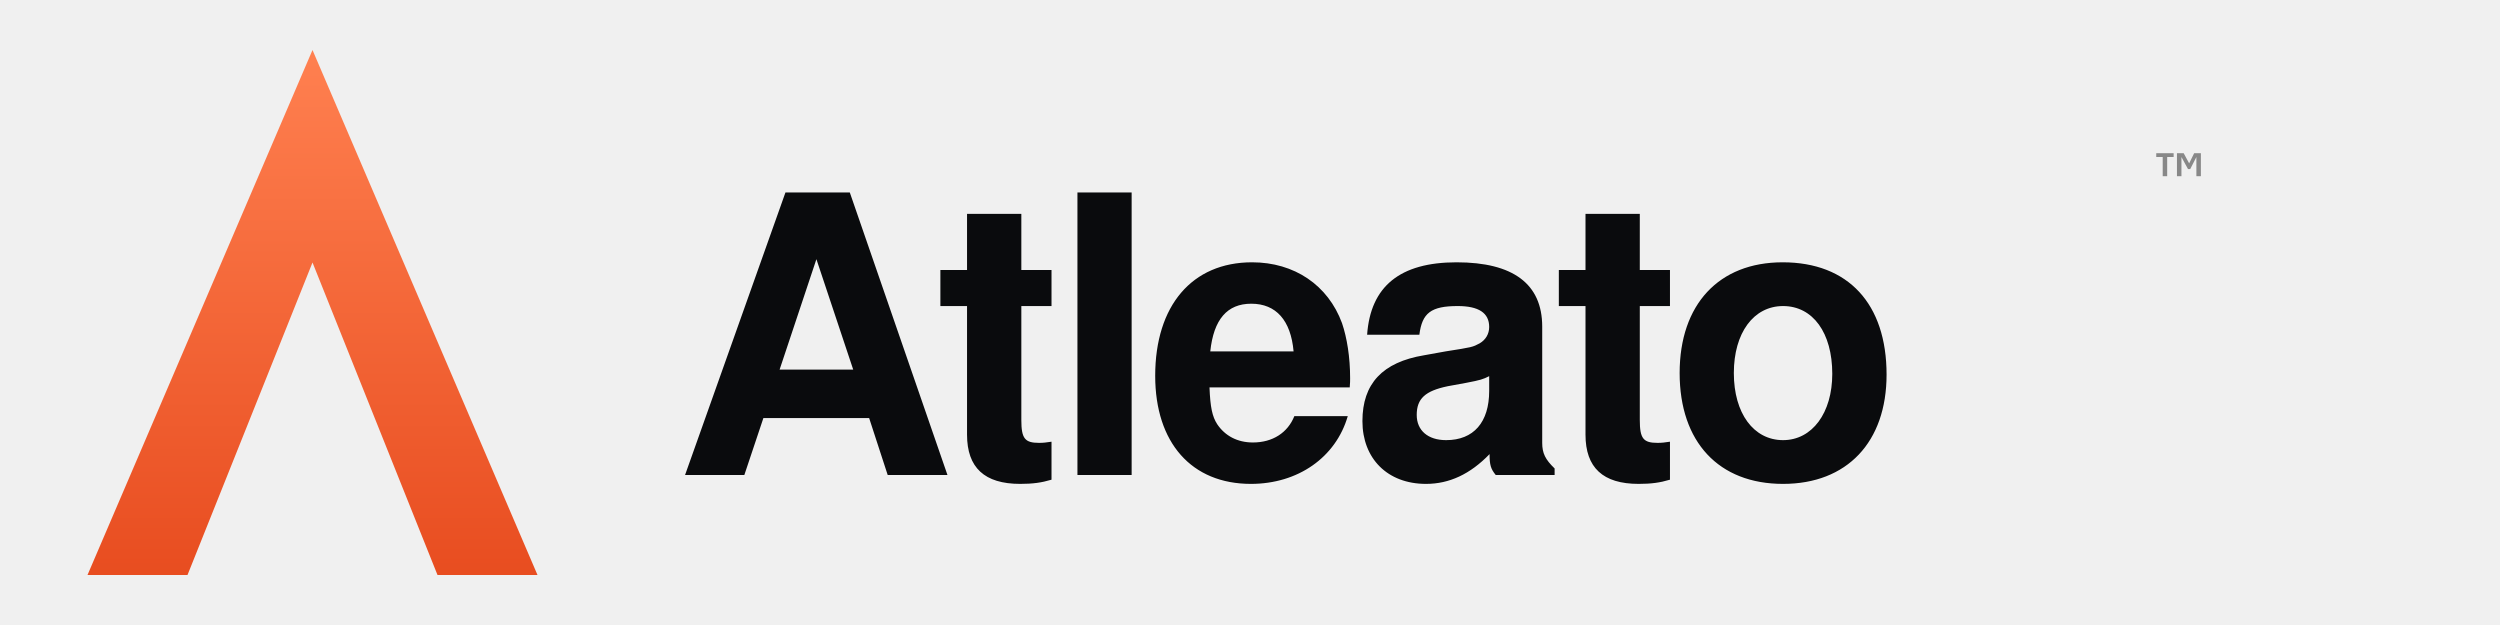
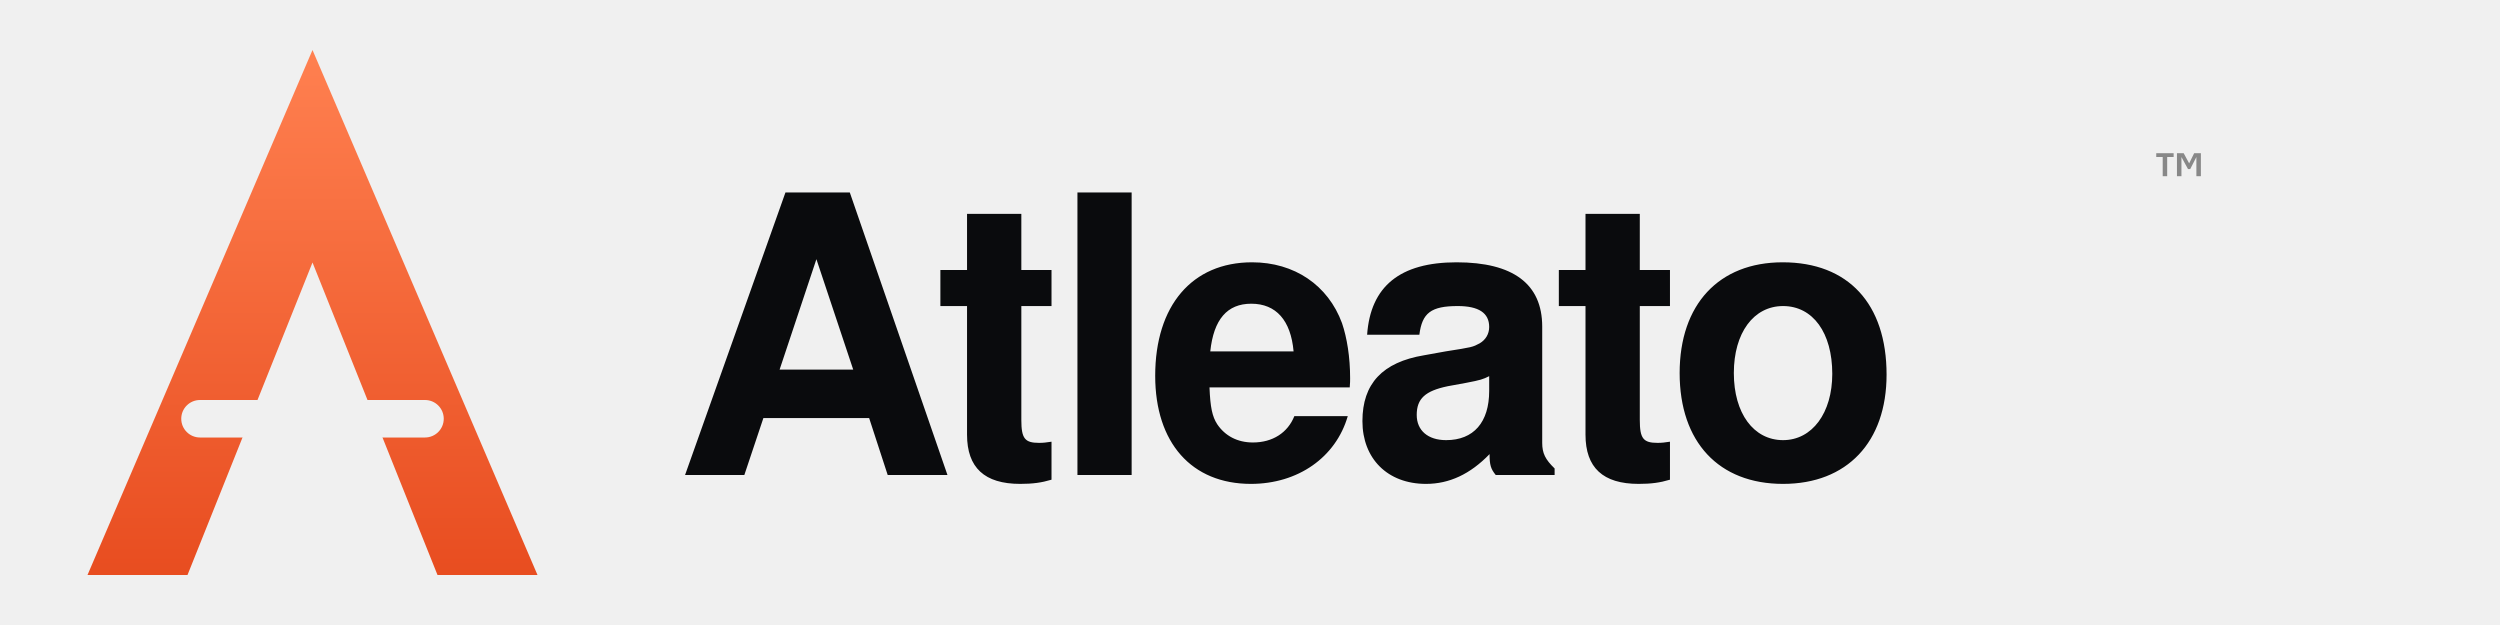
<svg xmlns="http://www.w3.org/2000/svg" viewBox="0 0 400 100" fill="none">
  <defs>
    <linearGradient id="atleatoGradFull" x1="0" y1="0" x2="0" y2="1">
      <stop offset="0%" stop-color="#ff8050" />
      <stop offset="100%" stop-color="#e84d20" />
    </linearGradient>
+     <mask id="atleatoCrossbarMaskFull">
+       <rect width="400" height="100" fill="#fff" />
+       <rect x="29" y="64" width="42" height="6" rx="3" fill="#000" />
+     </mask>
  </defs>
-   <polygon points="50,8 14,92 30,92 50,42 70,92 86,92" fill="url(#atleatoGradFull)" />
+   <polygon points="50,8 14,92 30,92 50,42 70,92 86,92" fill="url(#atleatoGradFull)" mask="url(#atleatoCrossbarMaskFull)" />
  <text x="108" y="76" font-family="Arial Black, Helvetica, sans-serif" font-size="62" font-weight="900" fill="#0a0b0d" letter-spacing="-2">Atleato</text>
  <text x="345" y="34" font-family="monospace" font-size="13" fill="#888">™</text>
</svg>
